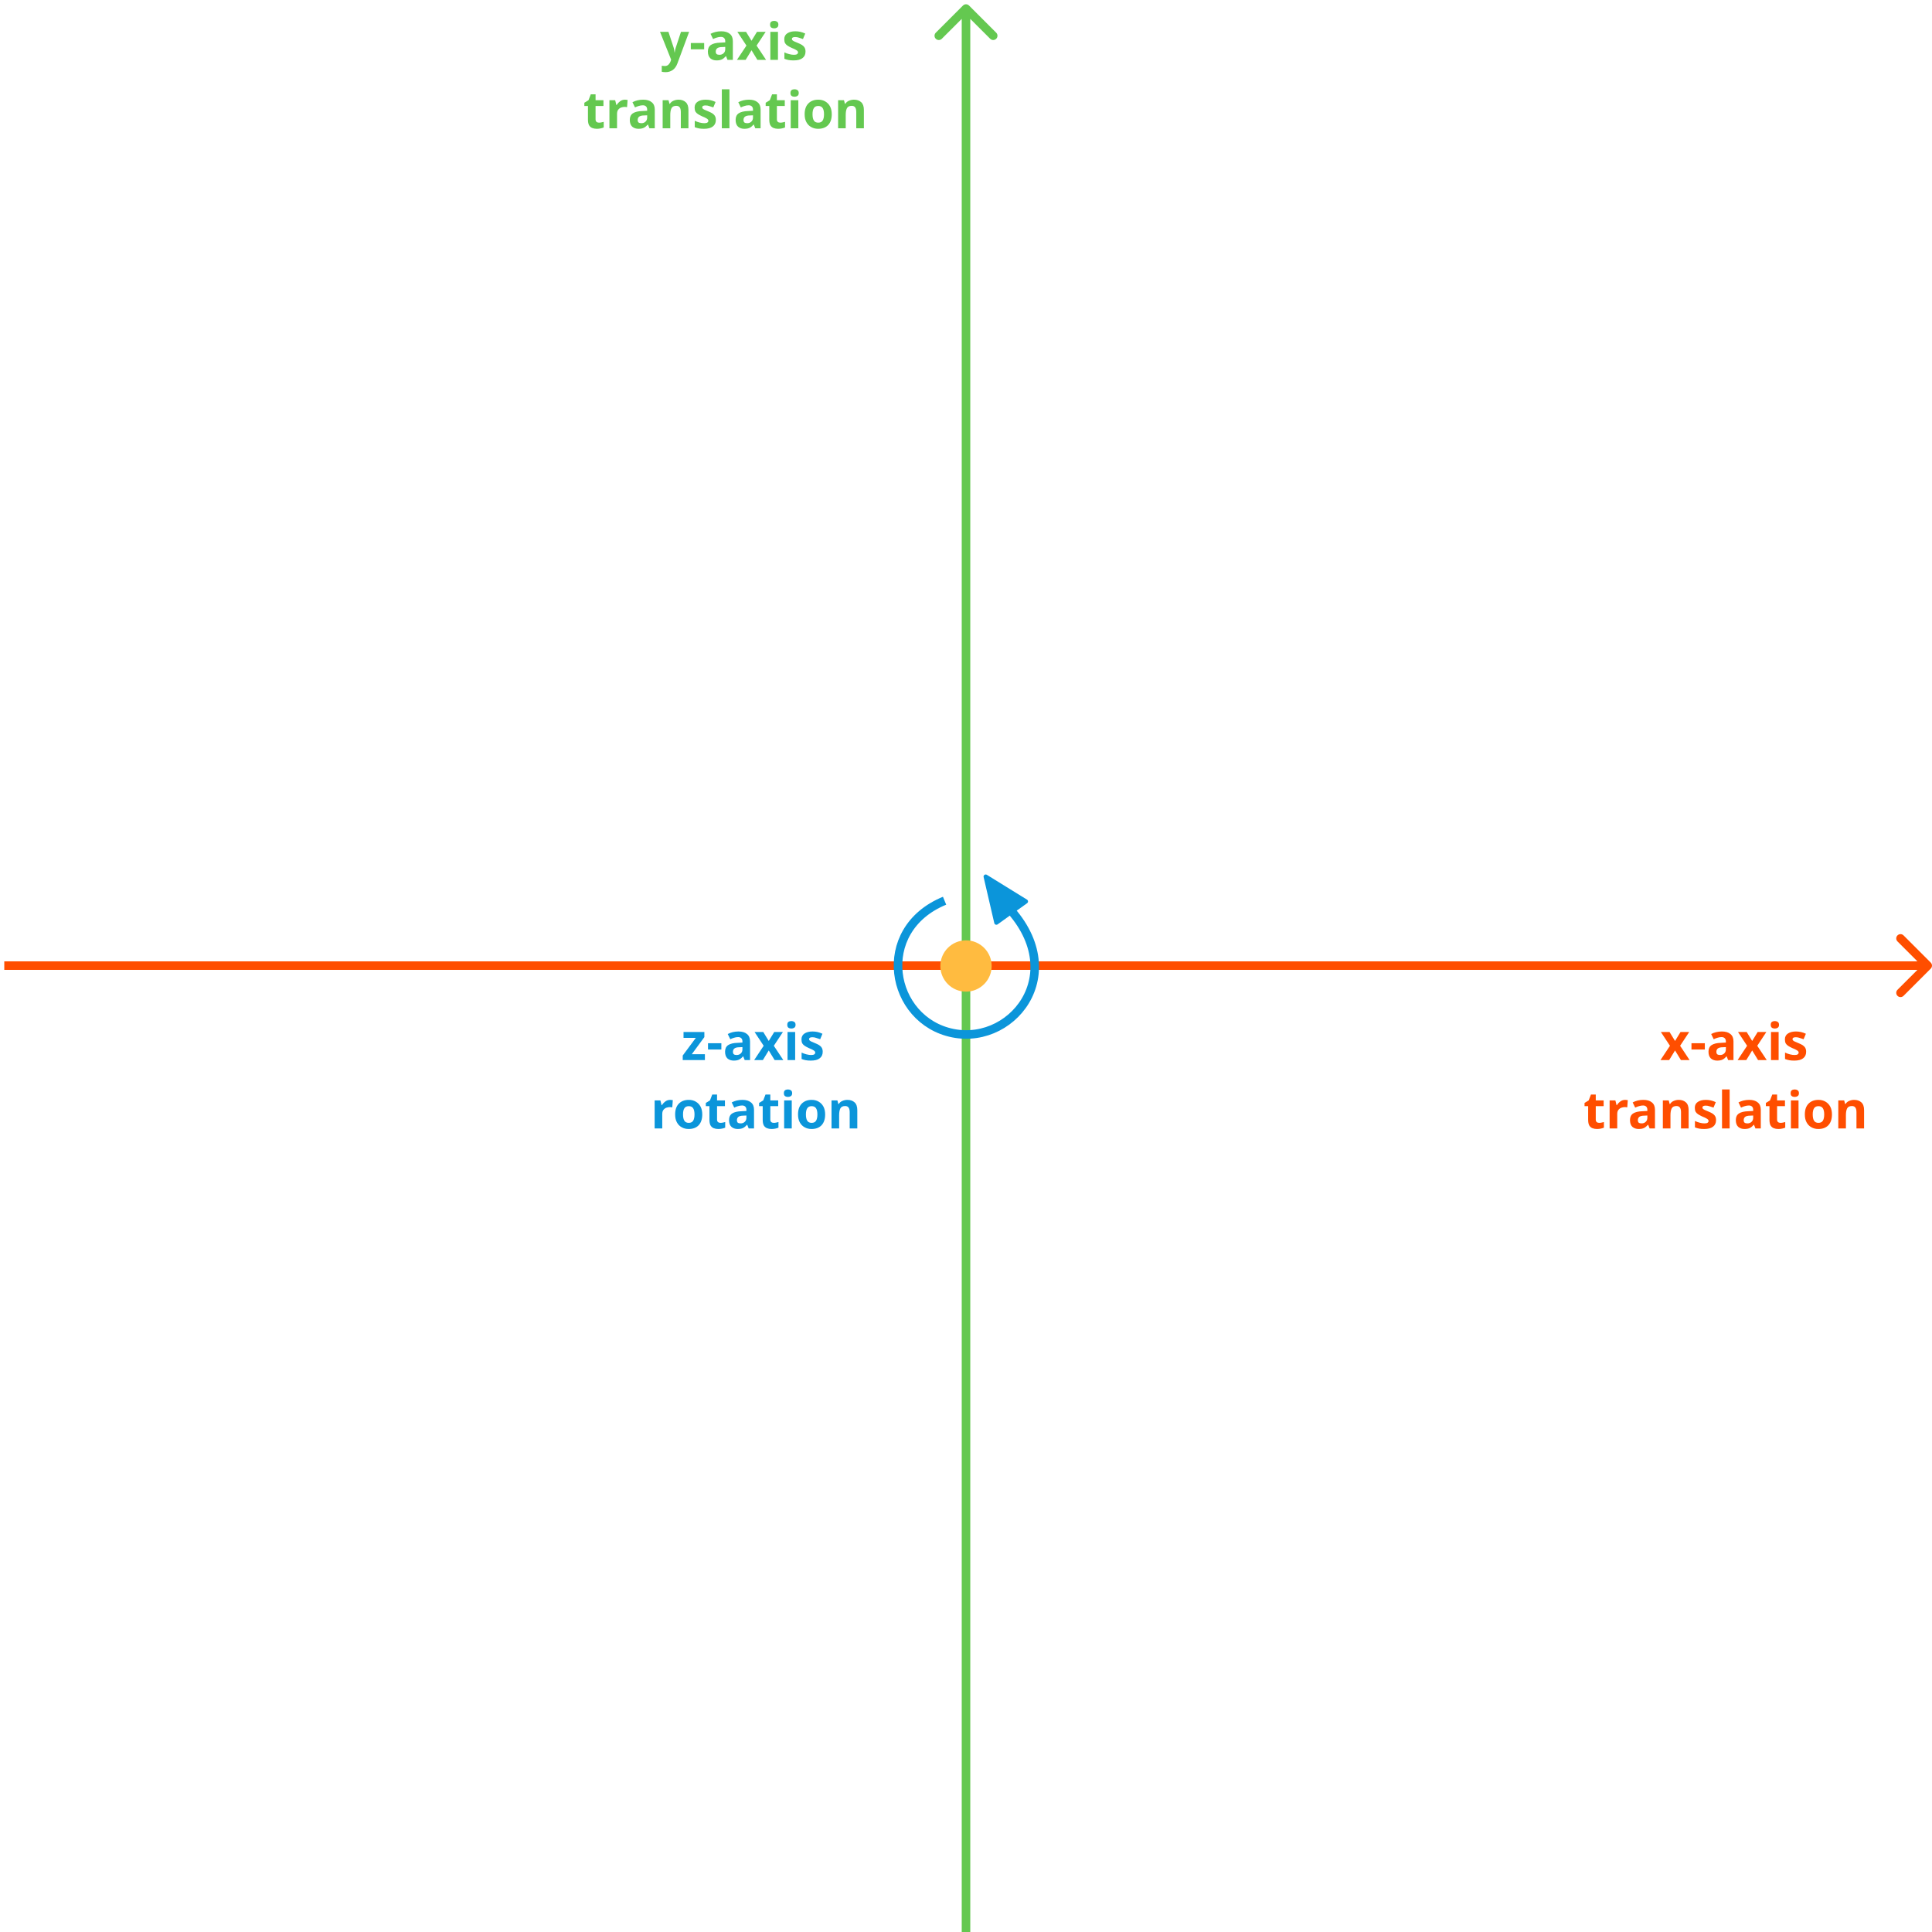
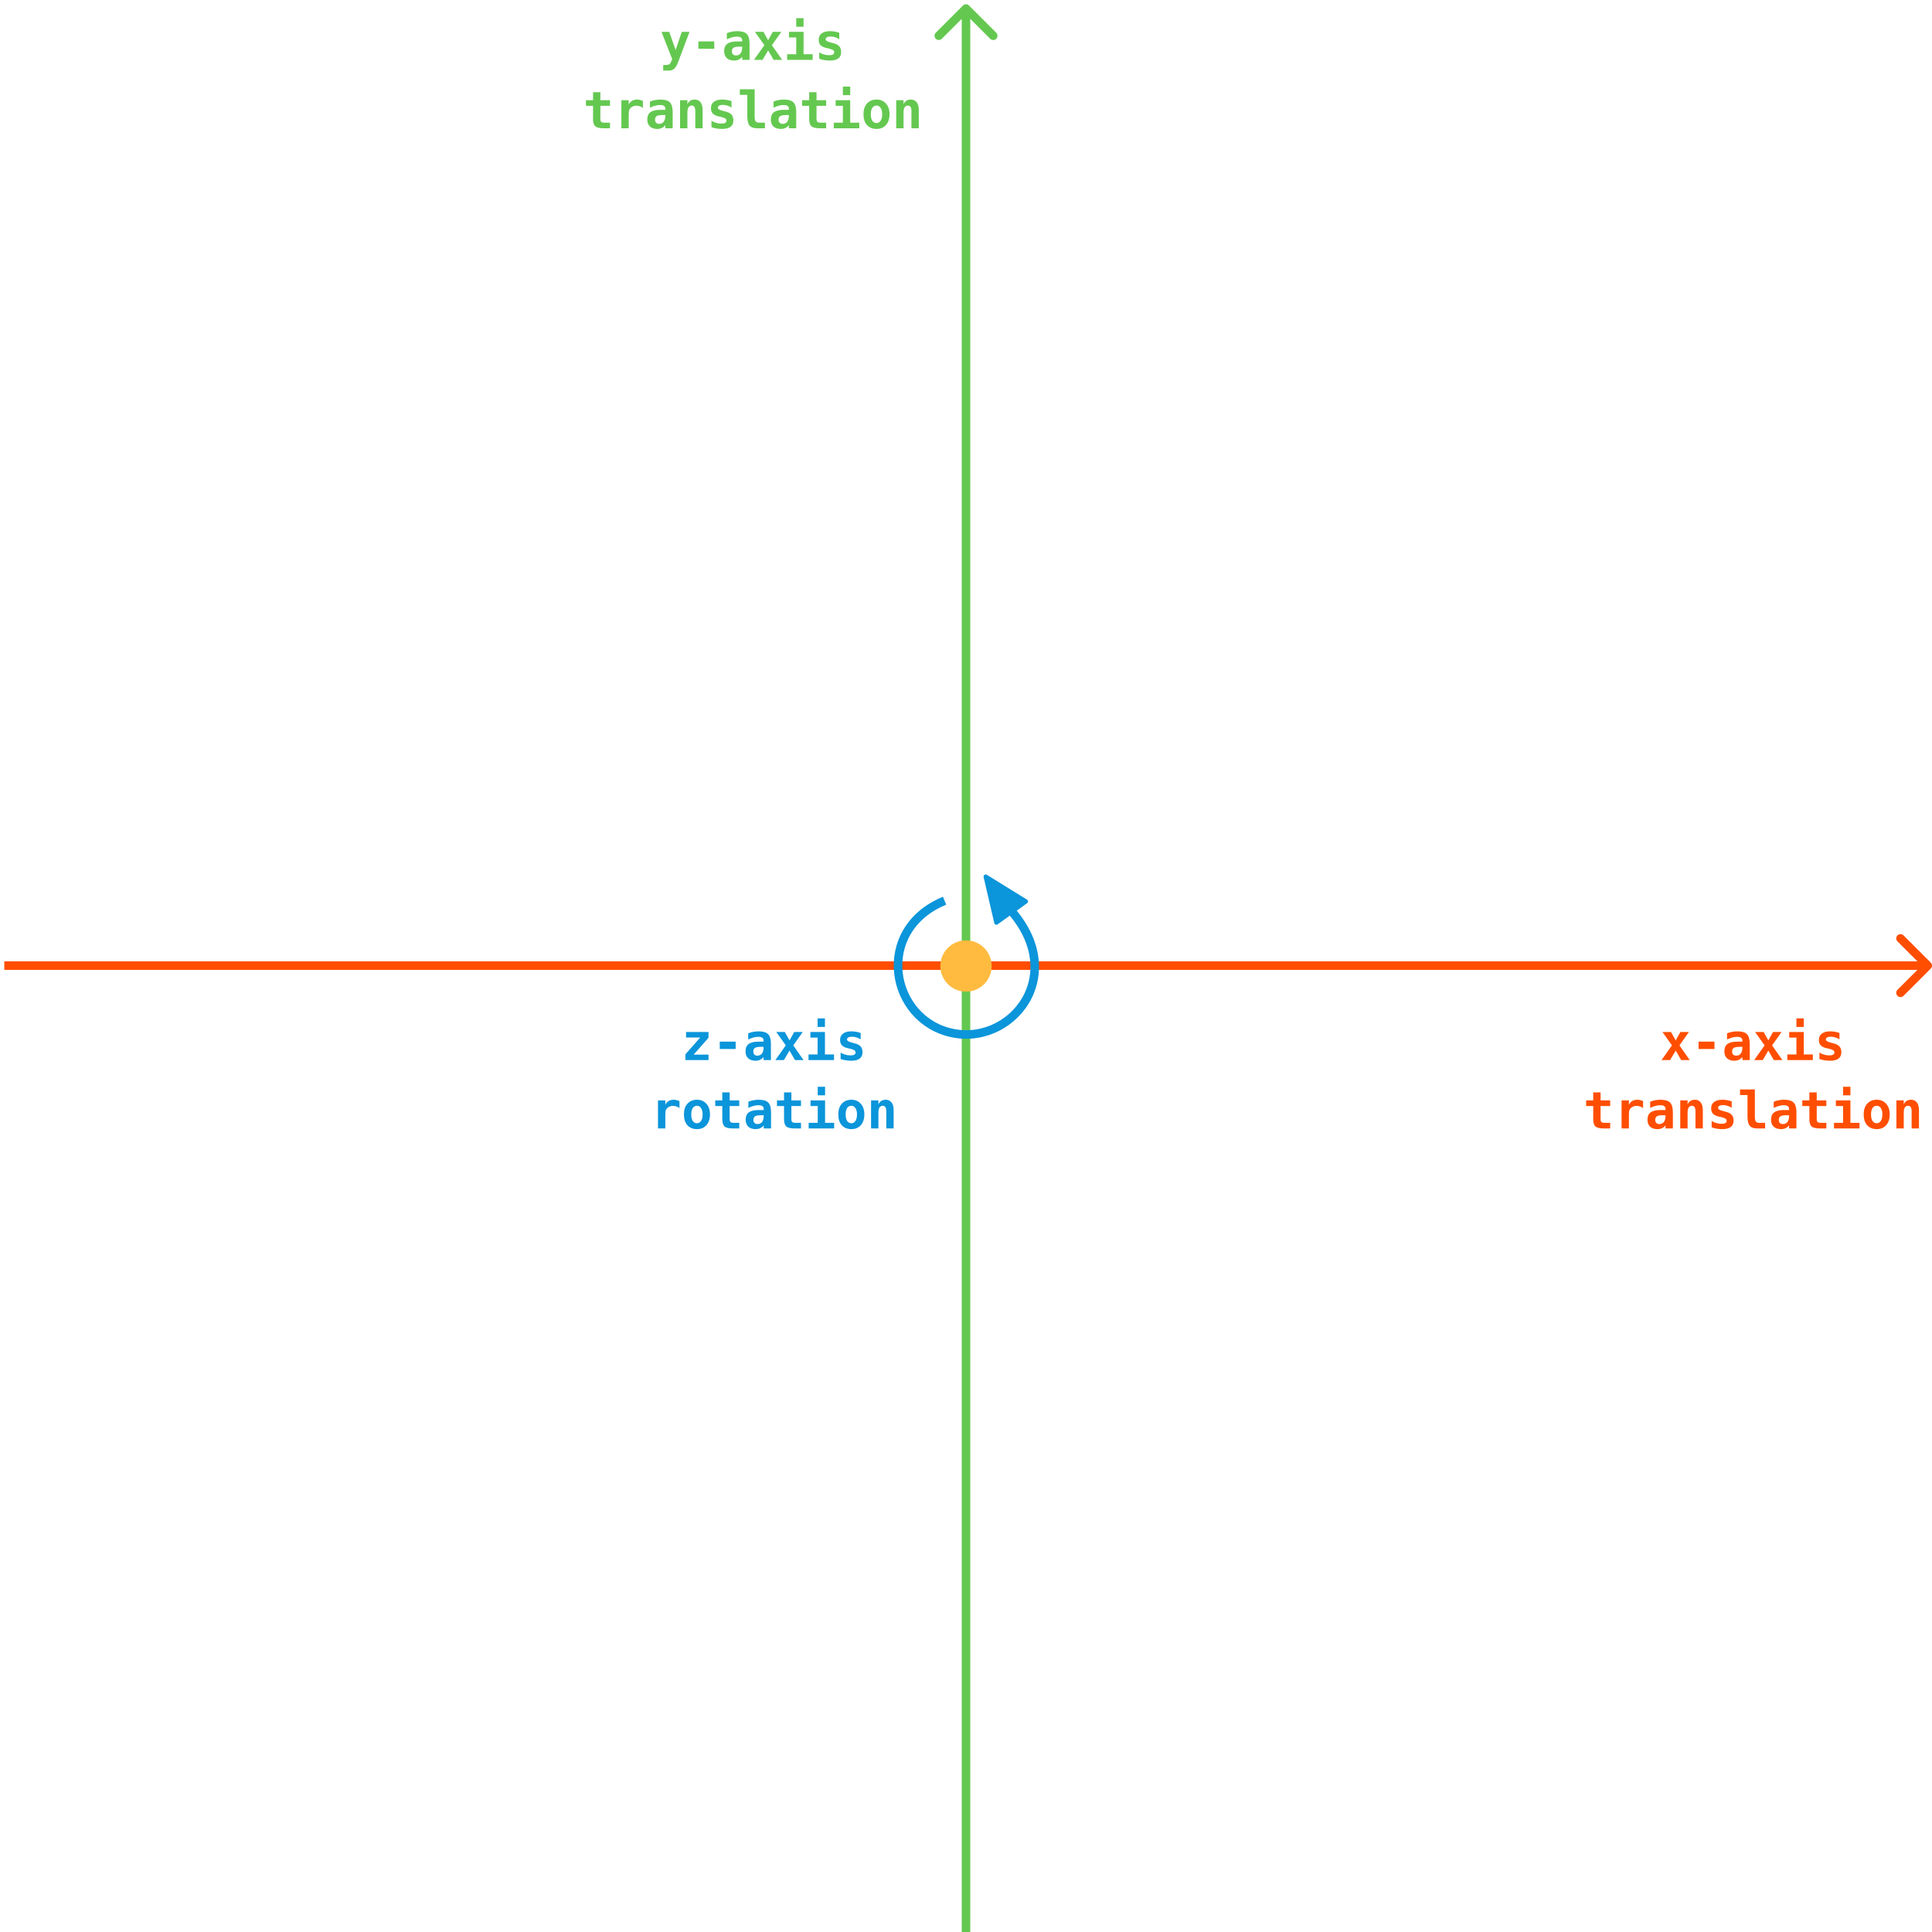
<svg xmlns="http://www.w3.org/2000/svg" width="678" height="678" viewBox="0 0 226 226" fill="none">
  <path d="M112.647 0.646C112.842 0.451 113.158 0.451 113.354 0.646L116.536 3.828C116.731 4.024 116.731 4.34 116.536 4.535C116.34 4.731 116.024 4.731 115.829 4.535L113 1.707L110.172 4.535C109.976 4.731 109.66 4.731 109.465 4.535C109.269 4.34 109.269 4.024 109.465 3.828L112.647 0.646ZM113 225.998L112.5 225.998L112.5 1L113 1L113.5 1L113.5 225.998L113 225.998Z" fill="#64C850" />
  <path d="M225.853 112.601C226.048 112.797 226.048 113.113 225.853 113.308L222.671 116.49C222.475 116.686 222.159 116.686 221.963 116.49C221.768 116.295 221.768 115.979 221.963 115.783L224.792 112.955L221.963 110.126C221.768 109.931 221.768 109.615 221.963 109.419C222.159 109.224 222.475 109.224 222.671 109.419L225.853 112.601ZM0.501 112.955L0.501 112.455L225.499 112.455L225.499 112.955L225.499 113.455L0.501 113.455L0.501 112.955Z" fill="#FF4E00" />
  <circle cx="113" cy="113" r="3" fill="#FFBB40" />
-   <text fill="#FF4E00" xml:space="preserve" style="white-space: pre" font-family="Fira Code" font-size="6" font-weight="600" letter-spacing="0em">
+   <text fill="#FF4E00" xml:space="preserve" style="white-space: pre" font-family="'Fira Code', monospace" font-size="6" font-weight="600" letter-spacing="0em">
    <tspan x="194.207" y="124.004">x-axis
</tspan>
    <tspan x="185.213" y="132.004">translation</tspan>
  </text>
-   <text fill="#0B95DA" xml:space="preserve" style="white-space: pre" font-family="Fira Code" font-size="6" font-weight="600" letter-spacing="0em">
+   <text fill="#0B95DA" xml:space="preserve" style="white-space: pre" font-family="'Fira Code', monospace" font-size="6" font-weight="600" letter-spacing="0em">
    <tspan x="79.707" y="124.004">z-axis
</tspan>
    <tspan x="76.109" y="132.004">rotation</tspan>
  </text>
-   <text fill="#64C850" xml:space="preserve" style="white-space: pre" font-family="Fira Code" font-size="6" font-weight="600" letter-spacing="0em">
+   <text fill="#64C850" xml:space="preserve" style="white-space: pre" font-family="'Fira Code', monospace" font-size="6" font-weight="600" letter-spacing="0em">
    <tspan x="77.207" y="7.004">y-axis
</tspan>
    <tspan x="68.213" y="15.004">translation</tspan>
  </text>
  <path d="M115.436 102.332C115.247 102.216 115.011 102.385 115.061 102.601L116.309 107.984C116.349 108.158 116.553 108.234 116.698 108.13L120.15 105.652C120.295 105.548 120.288 105.33 120.136 105.236L115.436 102.332Z" fill="#0B95DA" />
  <path d="M116.77 105.011C125.789 113.017 118.824 122.33 111.47 120.857C104.116 119.384 102.158 108.793 110.494 105.364" stroke="#0B95DA" />
</svg>
